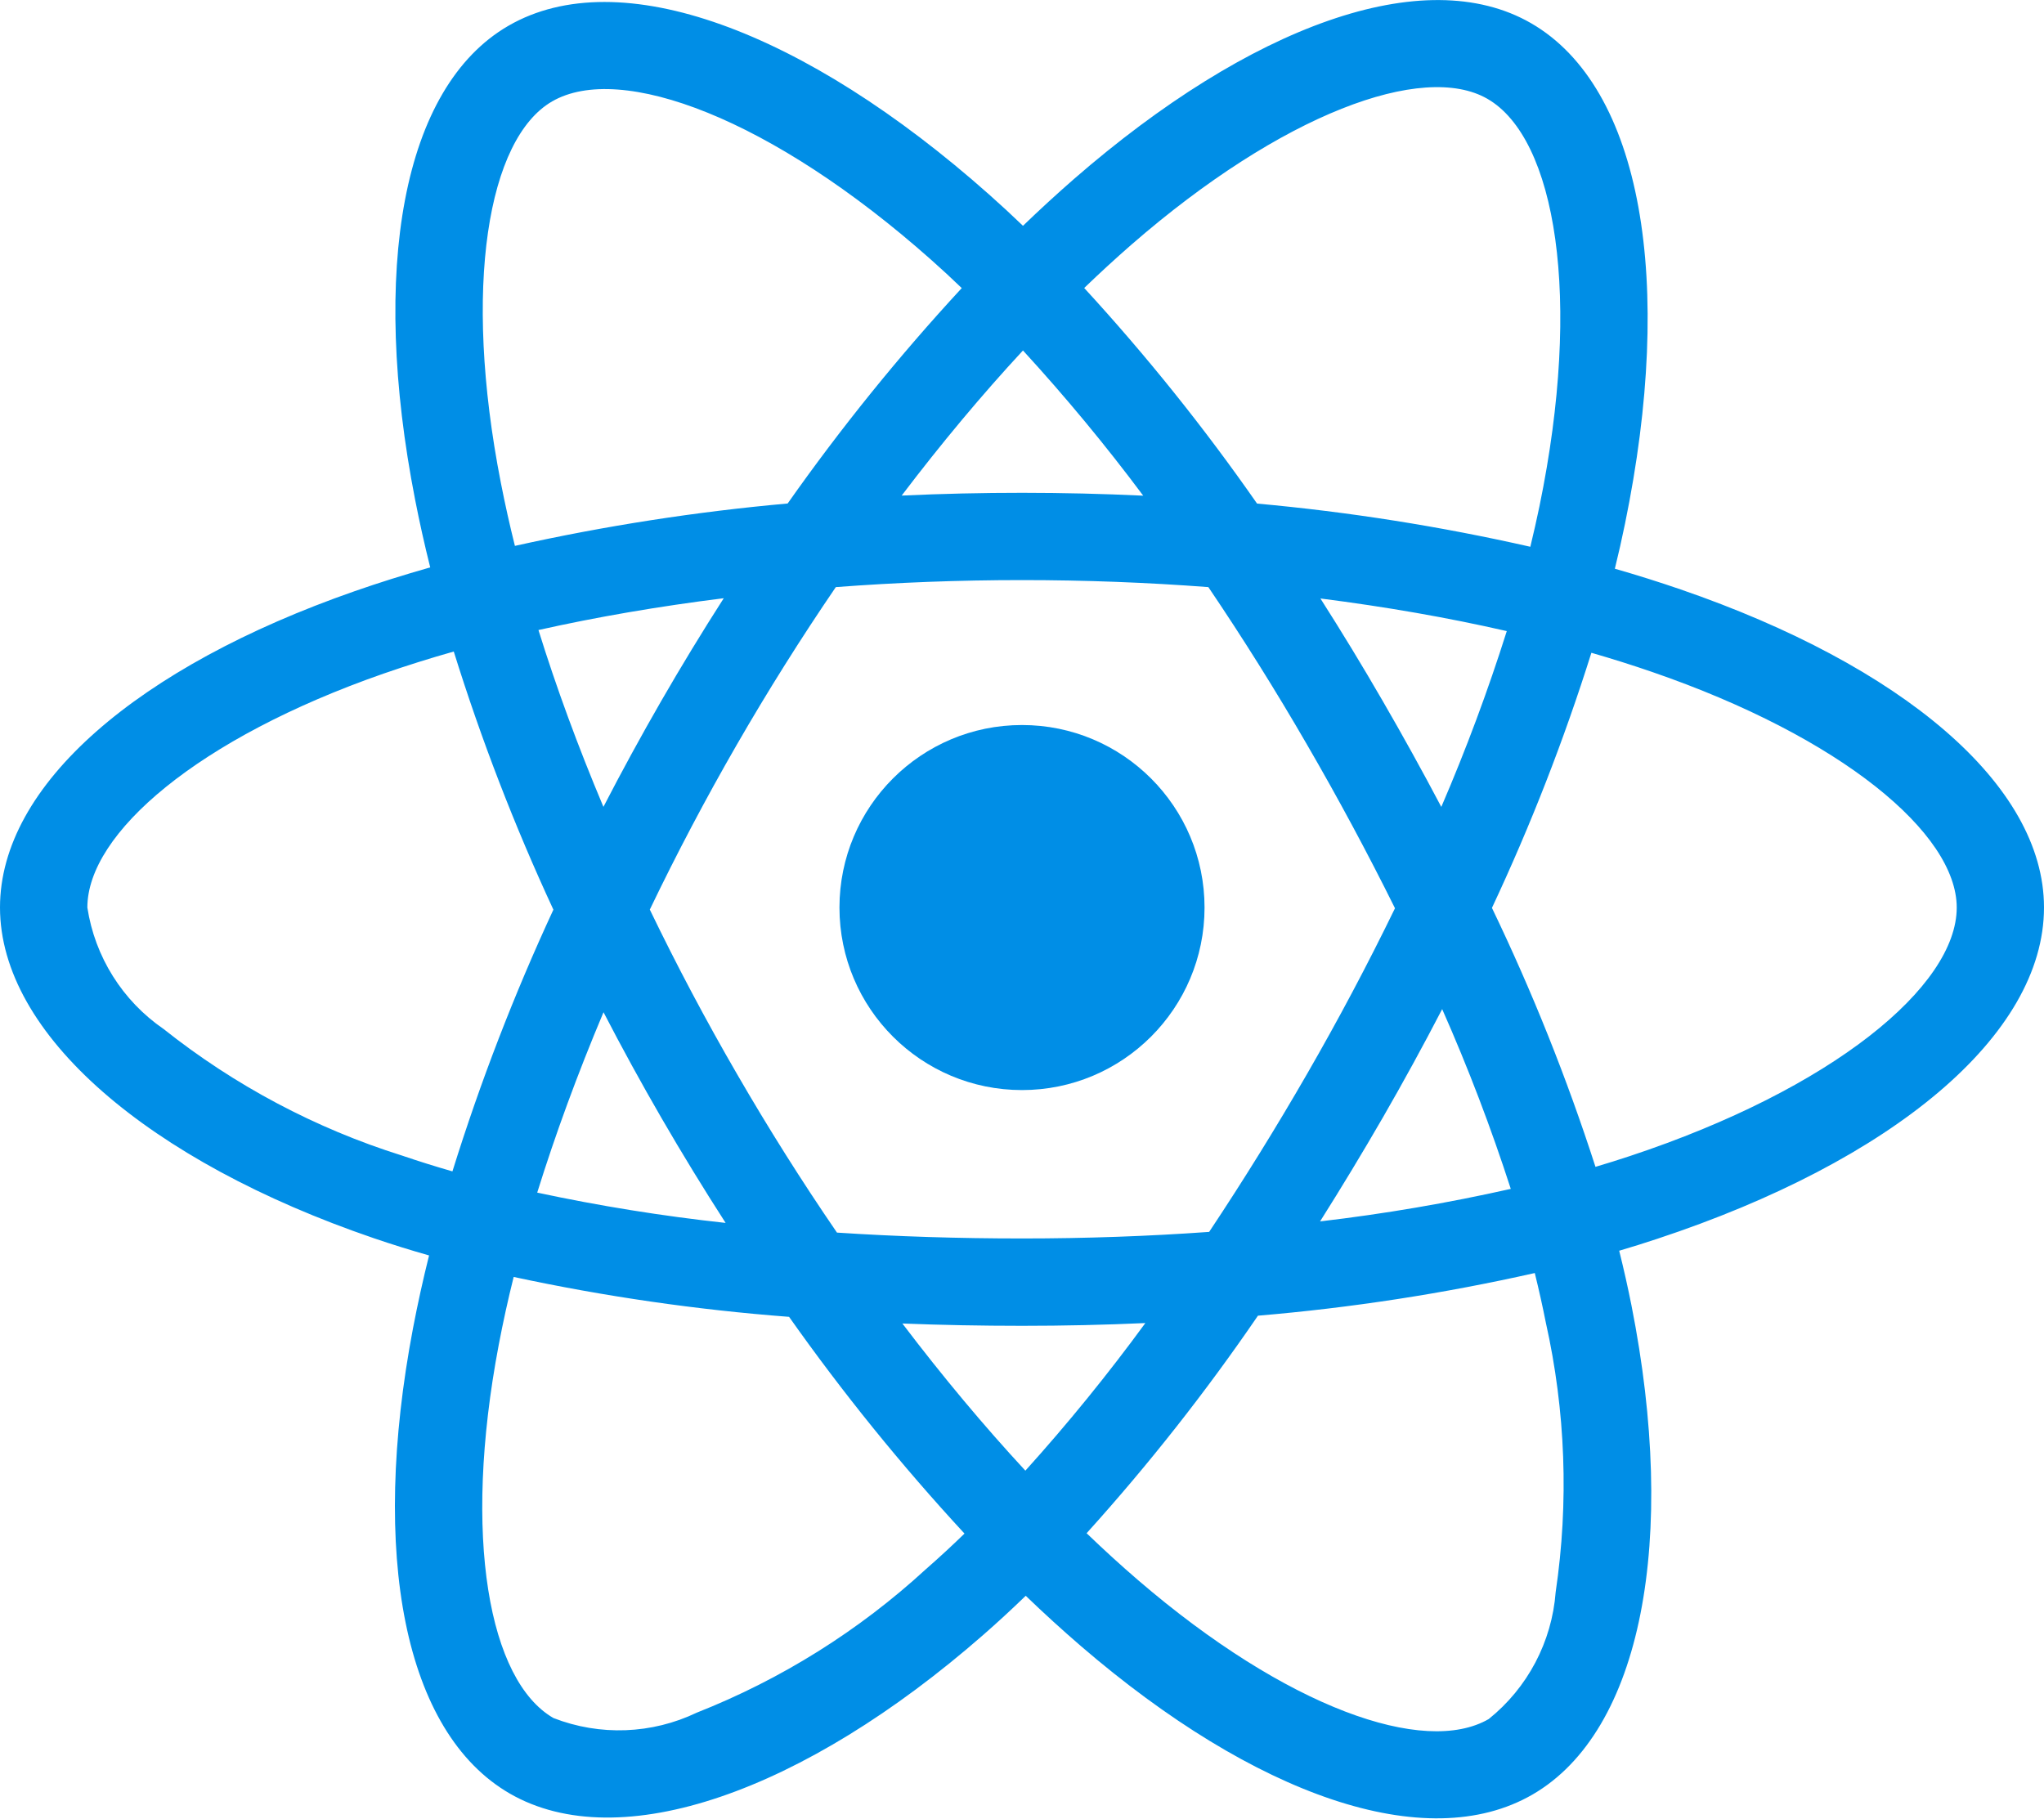
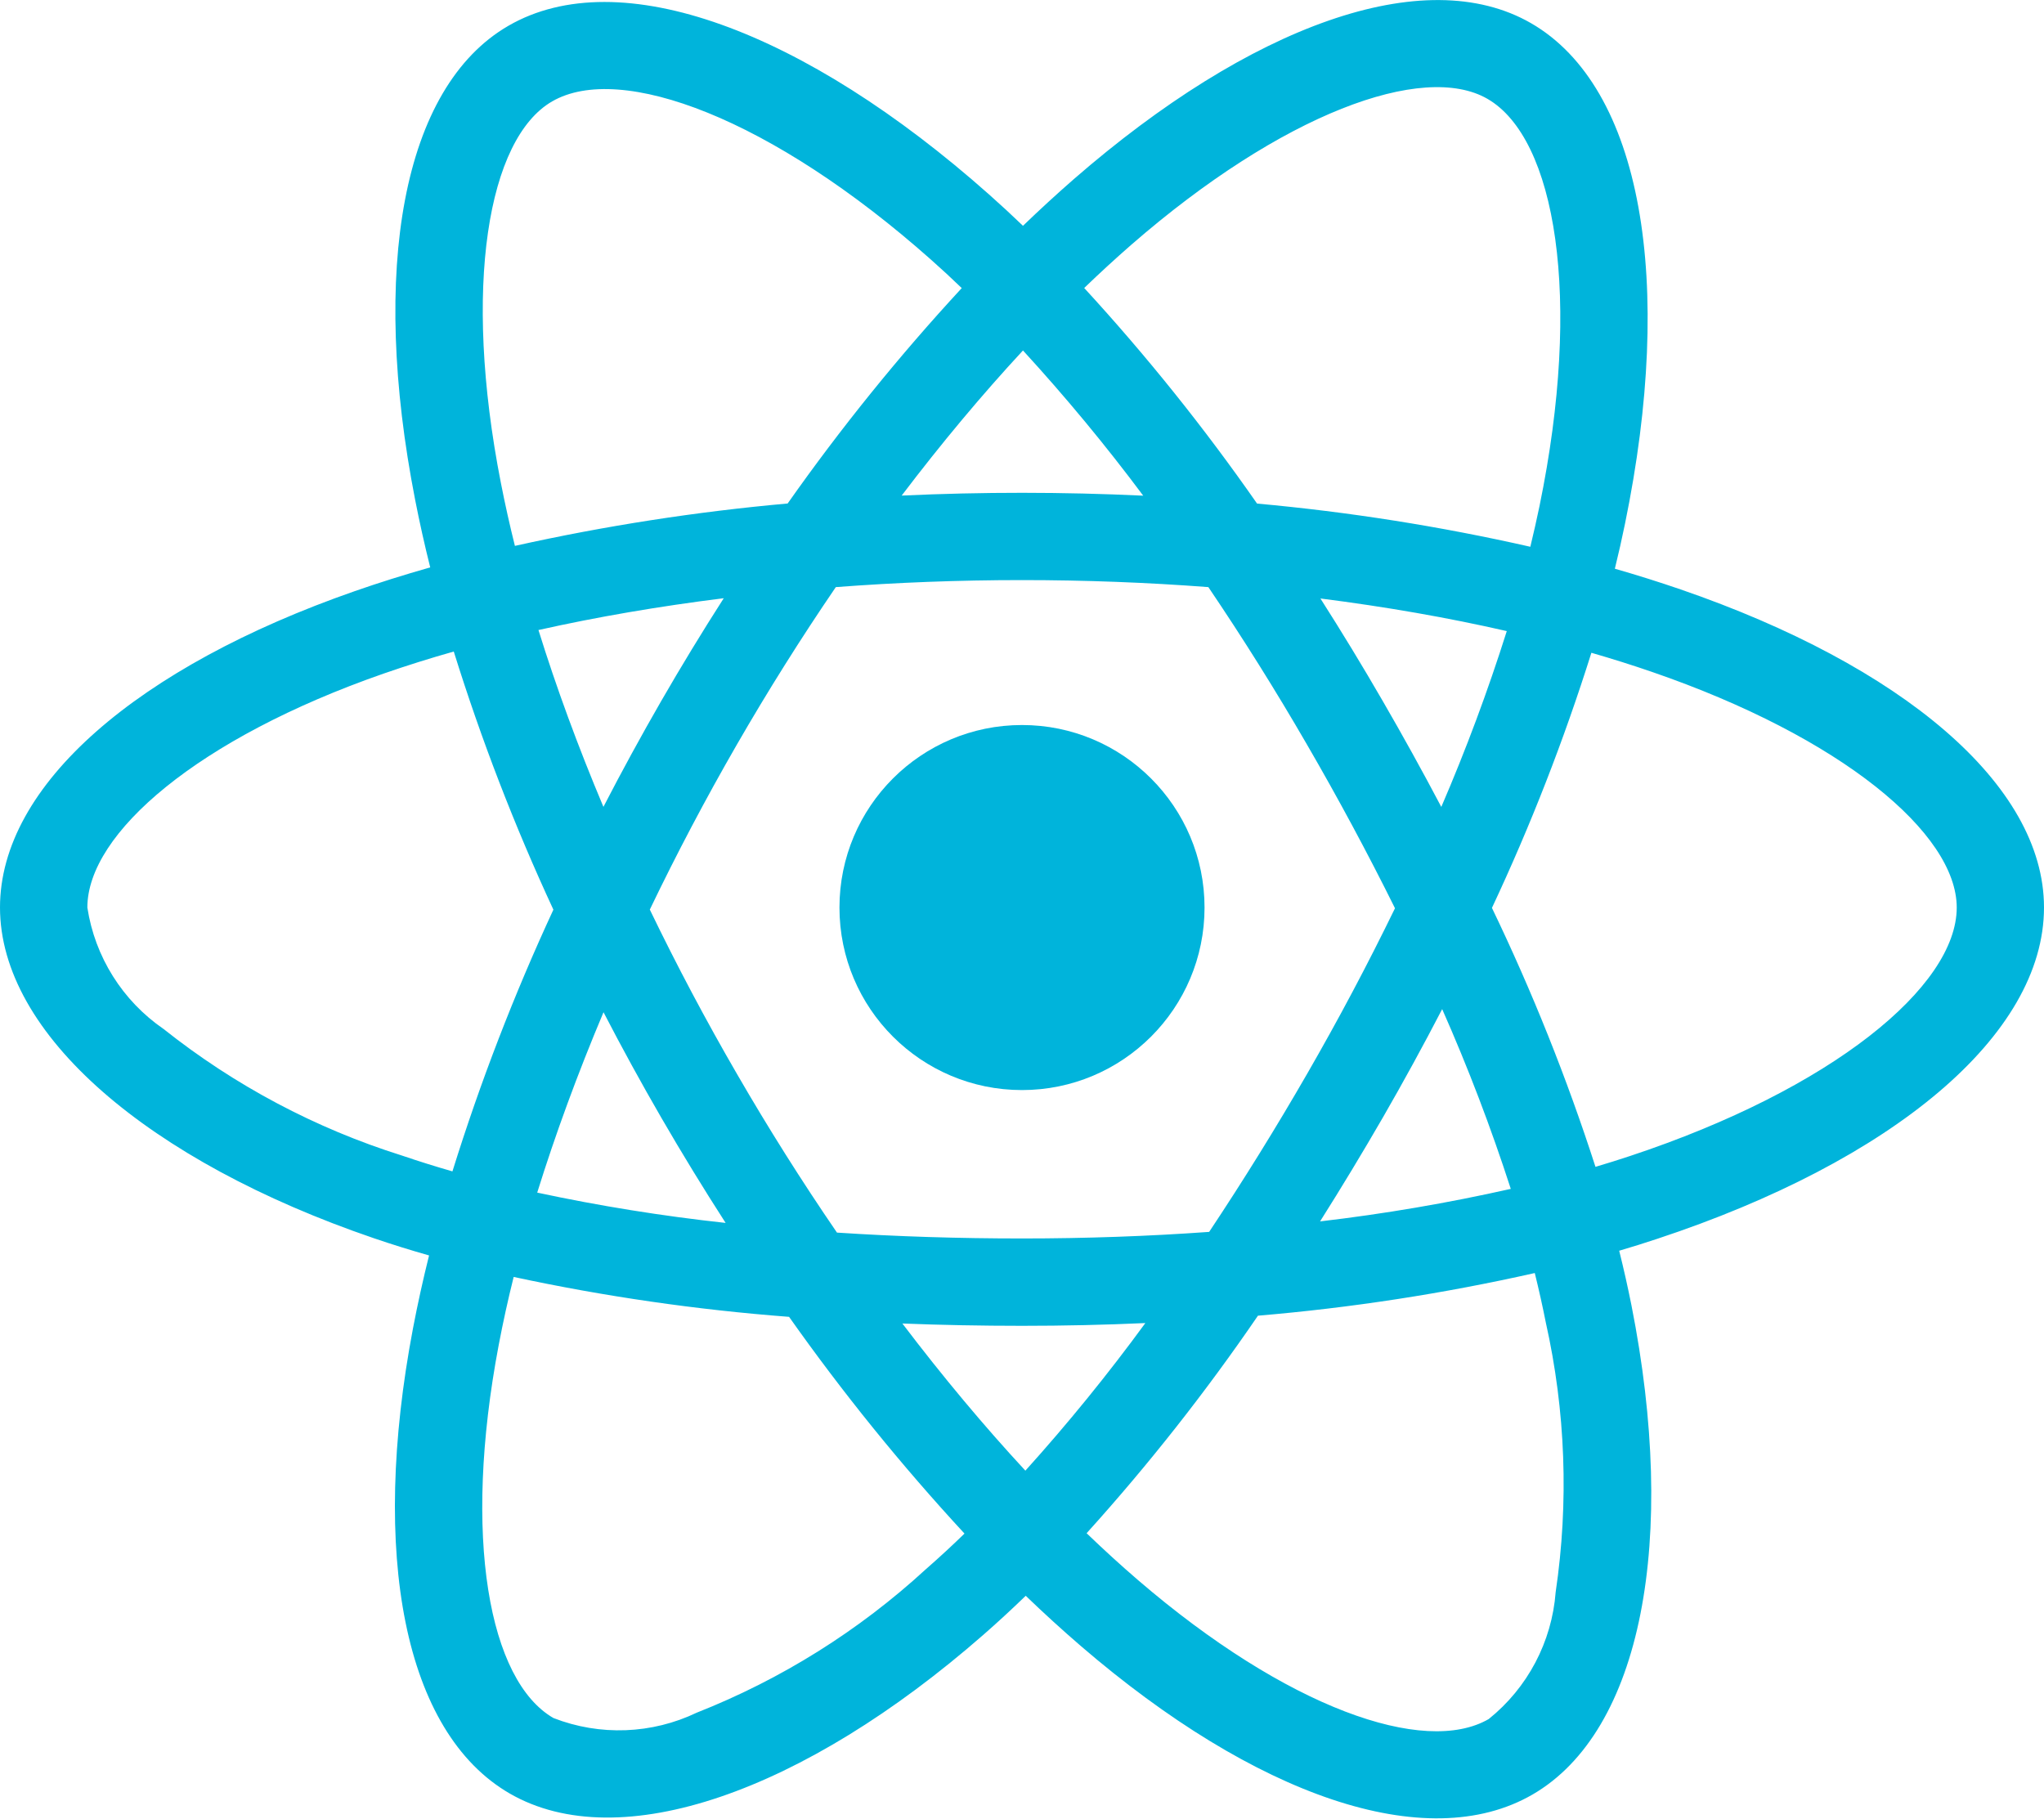
<svg xmlns="http://www.w3.org/2000/svg" id="Layer_1" data-name="Layer 1" viewBox="0 0 23 20.463">
-   <path d="M18.911,6.633h0q-.367-.126-.74-.233.062-.251.114-.505c.56-2.721.194-4.912-1.057-5.634-1.2-.692-3.162.03-5.144,1.754q-.293.256-.573.526-.187-.18-.381-.352C9.053.344,6.971-.433,5.721.29,4.522.984,4.167,3.045,4.671,5.623q.075.383.17.762c-.295.084-.579.173-.851.268C1.555,7.502,0,8.832,0,10.212c0,1.425,1.669,2.855,4.206,3.722q.308.105.622.194-.102.408-.181.821c-.481,2.534-.105,4.545,1.09,5.235,1.235.712,3.307-.02,5.325-1.784q.239-.209.48-.442.303.292.622.567c1.955,1.682,3.885,2.361,5.08,1.67,1.234-.714,1.635-2.875,1.114-5.505q-.06-.301-.138-.615.218-.064.428-.134C21.285,13.069,23,11.657,23,10.212,23,8.827,21.395,7.488,18.911,6.633ZM12.728,2.756C14.426,1.278,16.013.695,16.737,1.112h0c.77.444,1.07,2.235.586,4.584q-.048.23-.103.457a23.538,23.538,0,0,0-3.075-.486A23.081,23.081,0,0,0,12.2,3.241Q12.458,2.992,12.728,2.756ZM6.791,11.391q.312.603.652,1.19.347.599.722,1.181a20.922,20.922,0,0,1-2.12-.341C6.249,12.766,6.499,12.084,6.791,11.391ZM6.79,9.08c-.286-.679-.531-1.346-.731-1.99.656-.147,1.356-.267,2.085-.358q-.366.571-.705,1.159Q7.101,8.478,6.79,9.08Zm.522,1.156q.454-.945.978-1.854v0q.524-.909,1.115-1.775c.684-.052,1.385-.079,2.094-.079.712,0,1.414.027,2.098.079q.585.865,1.108,1.769.526.906.992,1.845-.461.948-.988,1.862h-0q-.523.908-1.103,1.78c-.682.049-1.388.074-2.106.074-.716,0-1.412-.022-2.082-.066q-.596-.87-1.124-1.783Q7.768,11.181,7.312,10.236Zm8.249,2.339q.347-.602.667-1.219h0a20.867,20.867,0,0,1,.772,2.023,20.852,20.852,0,0,1-2.146.366Q15.219,13.167,15.561,12.575Zm.658-3.493q-.319-.605-.662-1.197h0q-.337-.583-.699-1.15c.734.093,1.437.216,2.097.367A20.959,20.959,0,0,1,16.218,9.081ZM11.511,3.944a21.013,21.013,0,0,1,1.353,1.634q-1.358-.064-2.718-.001C10.593,4.988,11.051,4.44,11.511,3.944ZM6.213,1.141c.77-.445,2.471.19,4.264,1.782.115.102.23.208.345.319A23.545,23.545,0,0,0,8.863,5.666a24.008,24.008,0,0,0-3.069.477q-.088-.352-.158-.709v0C5.203,3.225,5.49,1.559,6.213,1.141ZM5.091,13.182q-.286-.082-.568-.178A8.324,8.324,0,0,1,1.841,11.58a2.031,2.031,0,0,1-.858-1.367c0-.837,1.249-1.906,3.331-2.632q.392-.136.792-.249a23.565,23.565,0,0,0,1.121,2.905A23.922,23.922,0,0,0,5.091,13.182ZM10.416,17.661a8.322,8.322,0,0,1-2.575,1.612h-0a2.03,2.03,0,0,1-1.613.061c-.726-.418-1.027-2.034-.616-4.2q.073-.384.168-.764a23.104,23.104,0,0,0,3.099.449,23.91,23.91,0,0,0,1.974,2.439Q10.64,17.465,10.416,17.661Zm1.122-1.111c-.466-.503-.93-1.058-1.384-1.656q.661.026,1.346.026.703,0,1.388-.031A20.894,20.894,0,0,1,11.538,16.55Zm5.967,1.367a2.03,2.03,0,0,1-.753,1.428c-.725.42-2.275-.126-3.947-1.564q-.287-.247-.578-.527a23.089,23.089,0,0,0,1.928-2.448,22.936,22.936,0,0,0,3.115-.48q.07.284.124.556h0A8.32,8.32,0,0,1,17.505,17.917Zm.834-4.907h-0c-.126.042-.255.082-.386.121a23.061,23.061,0,0,0-1.165-2.914,23.051,23.051,0,0,0,1.119-2.871c.235.068.464.14.684.216,2.128.733,3.427,1.816,3.427,2.651C22.018,11.101,20.615,12.256,18.339,13.01Z" fill="#008ee6" />
-   <path d="M11.5,8.159a2.054,2.054,0,1,1-2.054,2.054A2.054,2.054,0,0,1,11.5,8.159" fill="#008ee6" />
+   <path d="M18.911,6.633h0q-.367-.126-.74-.233.062-.251.114-.505c.56-2.721.194-4.912-1.057-5.634-1.2-.692-3.162.03-5.144,1.754q-.293.256-.573.526-.187-.18-.381-.352C9.053.344,6.971-.433,5.721.29,4.522.984,4.167,3.045,4.671,5.623q.075.383.17.762c-.295.084-.579.173-.851.268C1.555,7.502,0,8.832,0,10.212c0,1.425,1.669,2.855,4.206,3.722q.308.105.622.194-.102.408-.181.821c-.481,2.534-.105,4.545,1.09,5.235,1.235.712,3.307-.02,5.325-1.784q.239-.209.48-.442.303.292.622.567c1.955,1.682,3.885,2.361,5.08,1.67,1.234-.714,1.635-2.875,1.114-5.505q-.06-.301-.138-.615.218-.064.428-.134C21.285,13.069,23,11.657,23,10.212,23,8.827,21.395,7.488,18.911,6.633ZM12.728,2.756C14.426,1.278,16.013.695,16.737,1.112h0c.77.444,1.07,2.235.586,4.584q-.048.23-.103.457a23.538,23.538,0,0,0-3.075-.486A23.081,23.081,0,0,0,12.2,3.241Q12.458,2.992,12.728,2.756ZM6.791,11.391q.312.603.652,1.19.347.599.722,1.181a20.922,20.922,0,0,1-2.12-.341C6.249,12.766,6.499,12.084,6.791,11.391ZM6.79,9.08c-.286-.679-.531-1.346-.731-1.99.656-.147,1.356-.267,2.085-.358q-.366.571-.705,1.159Q7.101,8.478,6.79,9.08Zm.522,1.156q.454-.945.978-1.854v0q.524-.909,1.115-1.775c.684-.052,1.385-.079,2.094-.079.712,0,1.414.027,2.098.079q.585.865,1.108,1.769.526.906.992,1.845-.461.948-.988,1.862h-0q-.523.908-1.103,1.78c-.682.049-1.388.074-2.106.074-.716,0-1.412-.022-2.082-.066q-.596-.87-1.124-1.783Q7.768,11.181,7.312,10.236Zm8.249,2.339q.347-.602.667-1.219h0a20.867,20.867,0,0,1,.772,2.023,20.852,20.852,0,0,1-2.146.366Q15.219,13.167,15.561,12.575Zm.658-3.493q-.319-.605-.662-1.197h0q-.337-.583-.699-1.15c.734.093,1.437.216,2.097.367A20.959,20.959,0,0,1,16.218,9.081ZM11.511,3.944a21.013,21.013,0,0,1,1.353,1.634q-1.358-.064-2.718-.001C10.593,4.988,11.051,4.44,11.511,3.944ZM6.213,1.141c.77-.445,2.471.19,4.264,1.782.115.102.23.208.345.319A23.545,23.545,0,0,0,8.863,5.666a24.008,24.008,0,0,0-3.069.477q-.088-.352-.158-.709v0C5.203,3.225,5.49,1.559,6.213,1.141ZM5.091,13.182q-.286-.082-.568-.178A8.324,8.324,0,0,1,1.841,11.58a2.031,2.031,0,0,1-.858-1.367c0-.837,1.249-1.906,3.331-2.632q.392-.136.792-.249a23.565,23.565,0,0,0,1.121,2.905A23.922,23.922,0,0,0,5.091,13.182ZM10.416,17.661a8.322,8.322,0,0,1-2.575,1.612h-0a2.03,2.03,0,0,1-1.613.061c-.726-.418-1.027-2.034-.616-4.2q.073-.384.168-.764a23.104,23.104,0,0,0,3.099.449,23.91,23.91,0,0,0,1.974,2.439Q10.64,17.465,10.416,17.661Zm1.122-1.111c-.466-.503-.93-1.058-1.384-1.656q.661.026,1.346.026.703,0,1.388-.031A20.894,20.894,0,0,1,11.538,16.55Zm5.967,1.367a2.03,2.03,0,0,1-.753,1.428c-.725.42-2.275-.126-3.947-1.564q-.287-.247-.578-.527a23.089,23.089,0,0,0,1.928-2.448,22.936,22.936,0,0,0,3.115-.48q.07.284.124.556h0A8.32,8.32,0,0,1,17.505,17.917Zm.834-4.907h-0c-.126.042-.255.082-.386.121a23.061,23.061,0,0,0-1.165-2.914,23.051,23.051,0,0,0,1.119-2.871c.235.068.464.14.684.216,2.128.733,3.427,1.816,3.427,2.651C22.018,11.101,20.615,12.256,18.339,13.01Z" fill="#00b4db" />
+   <path d="M11.5,8.159a2.054,2.054,0,1,1-2.054,2.054A2.054,2.054,0,0,1,11.5,8.159" fill="#00b4db" />
</svg>
